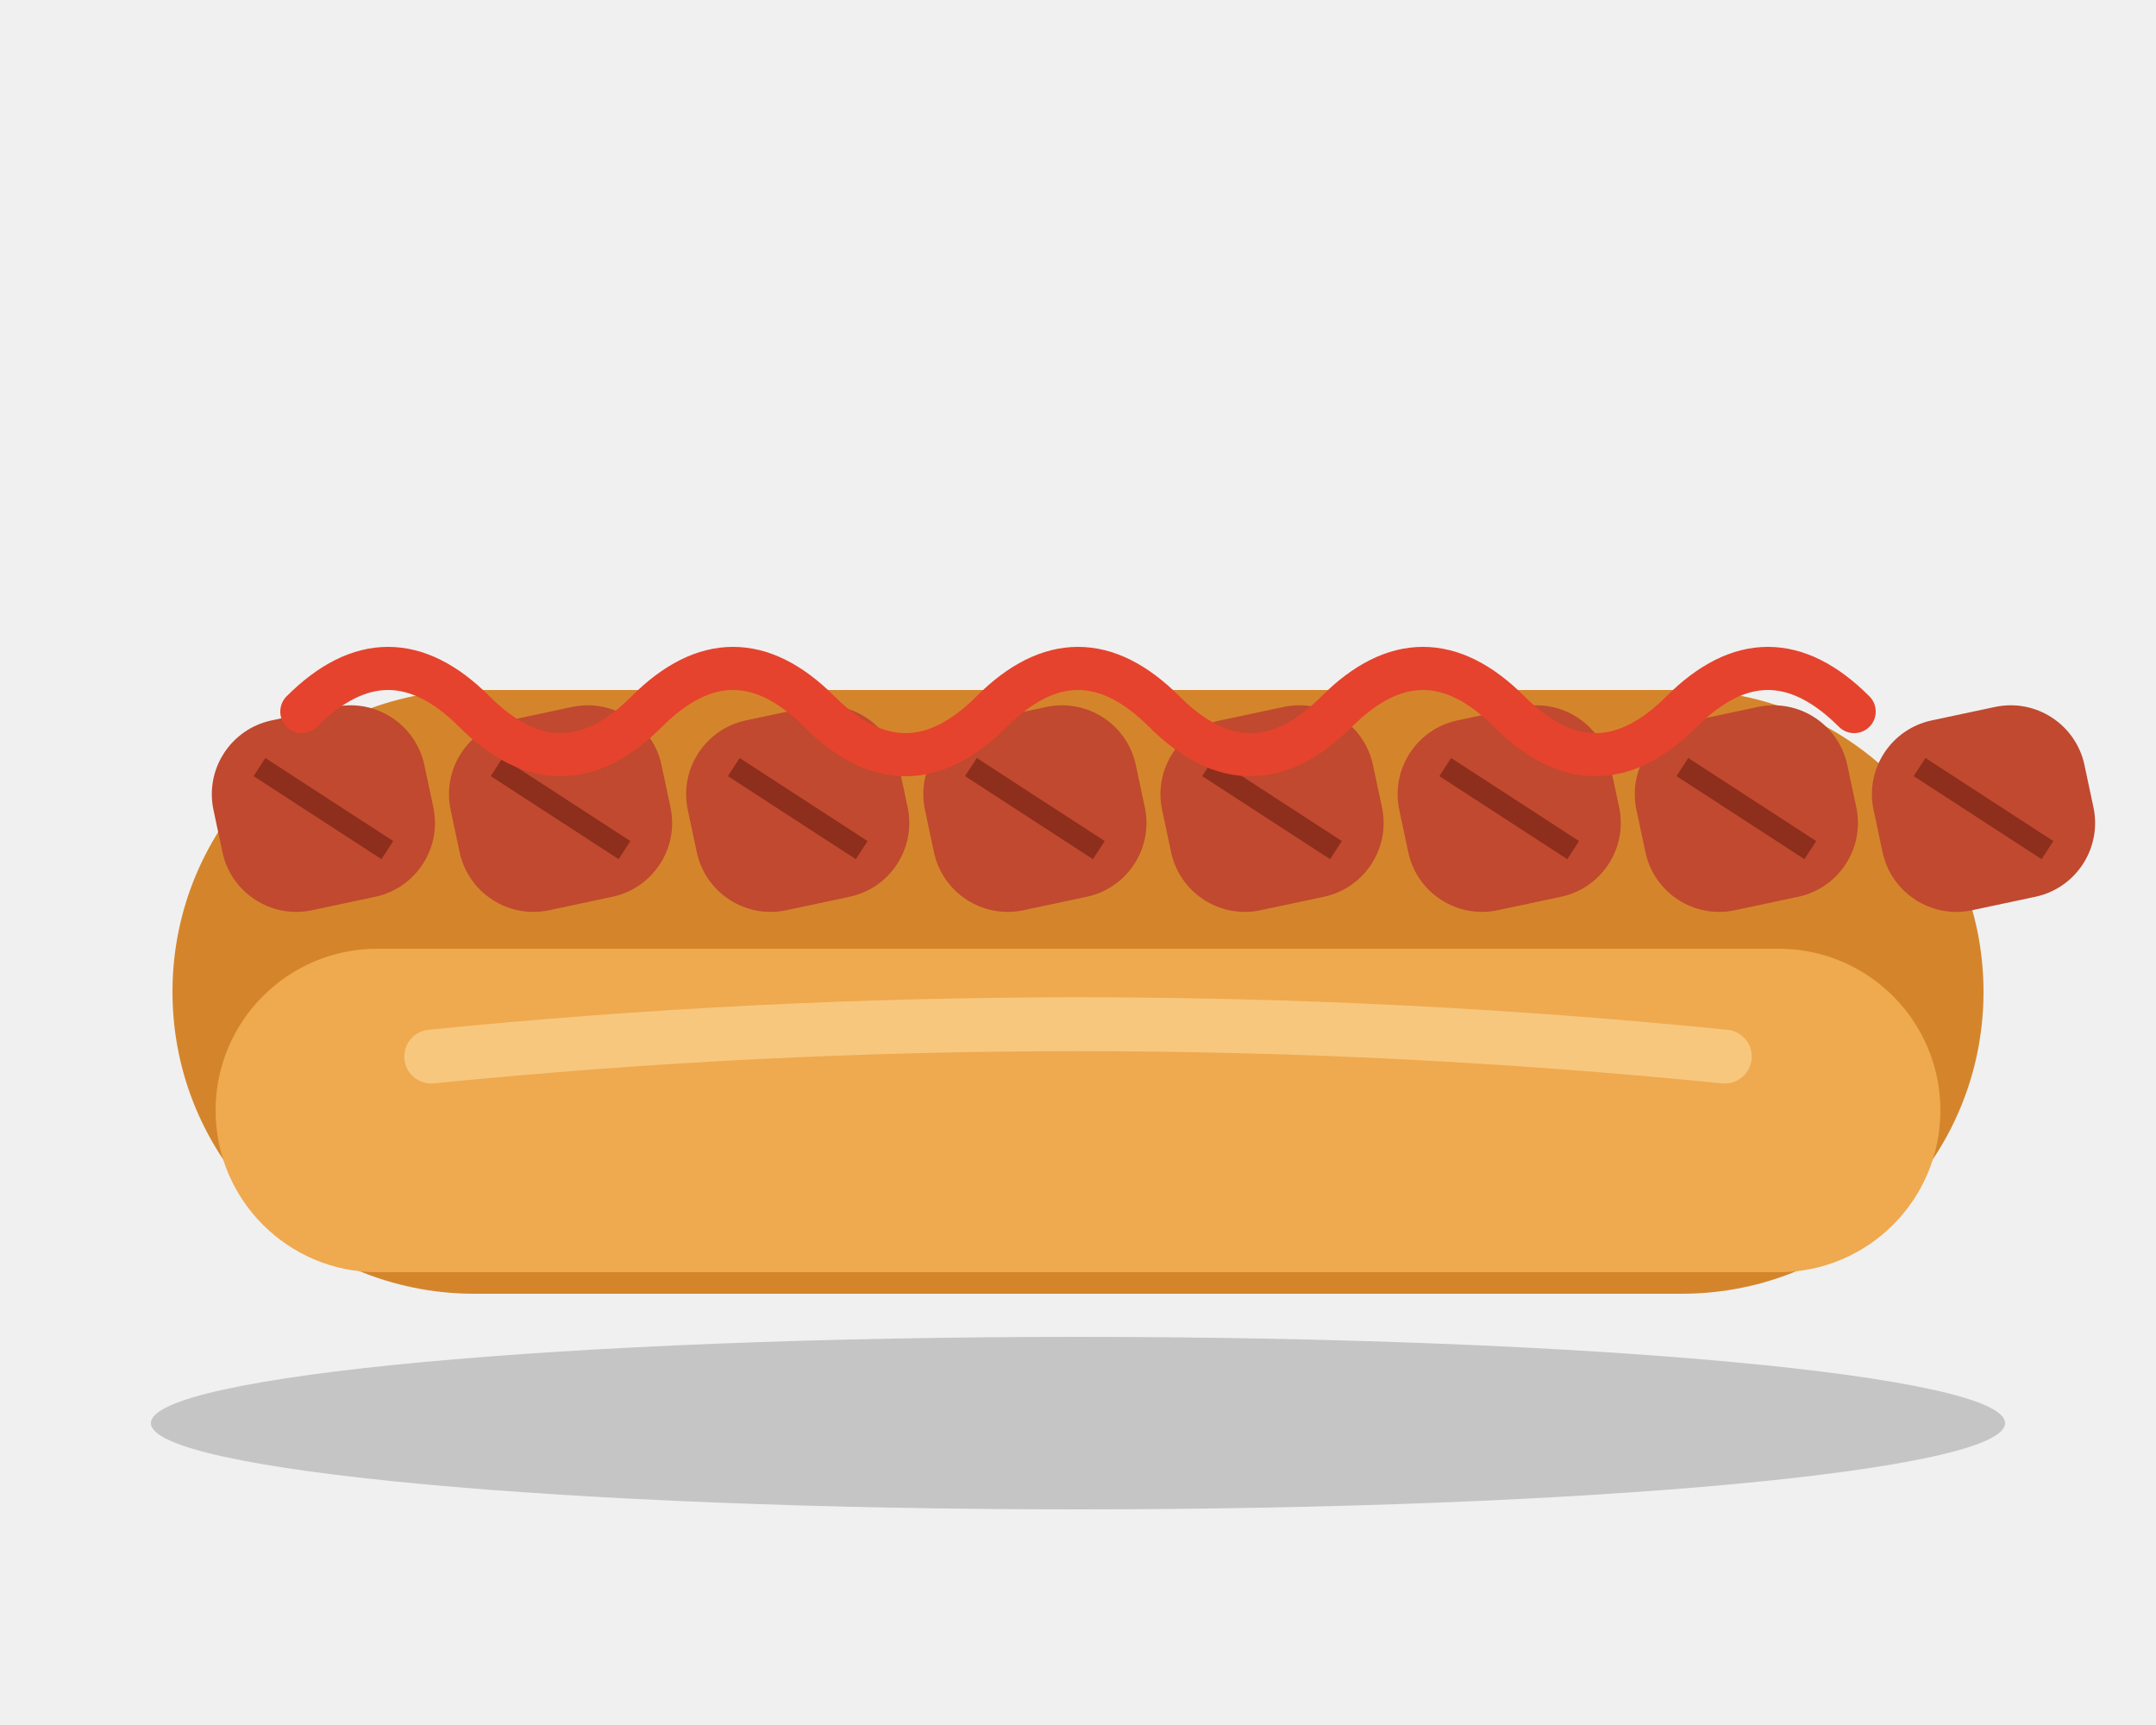
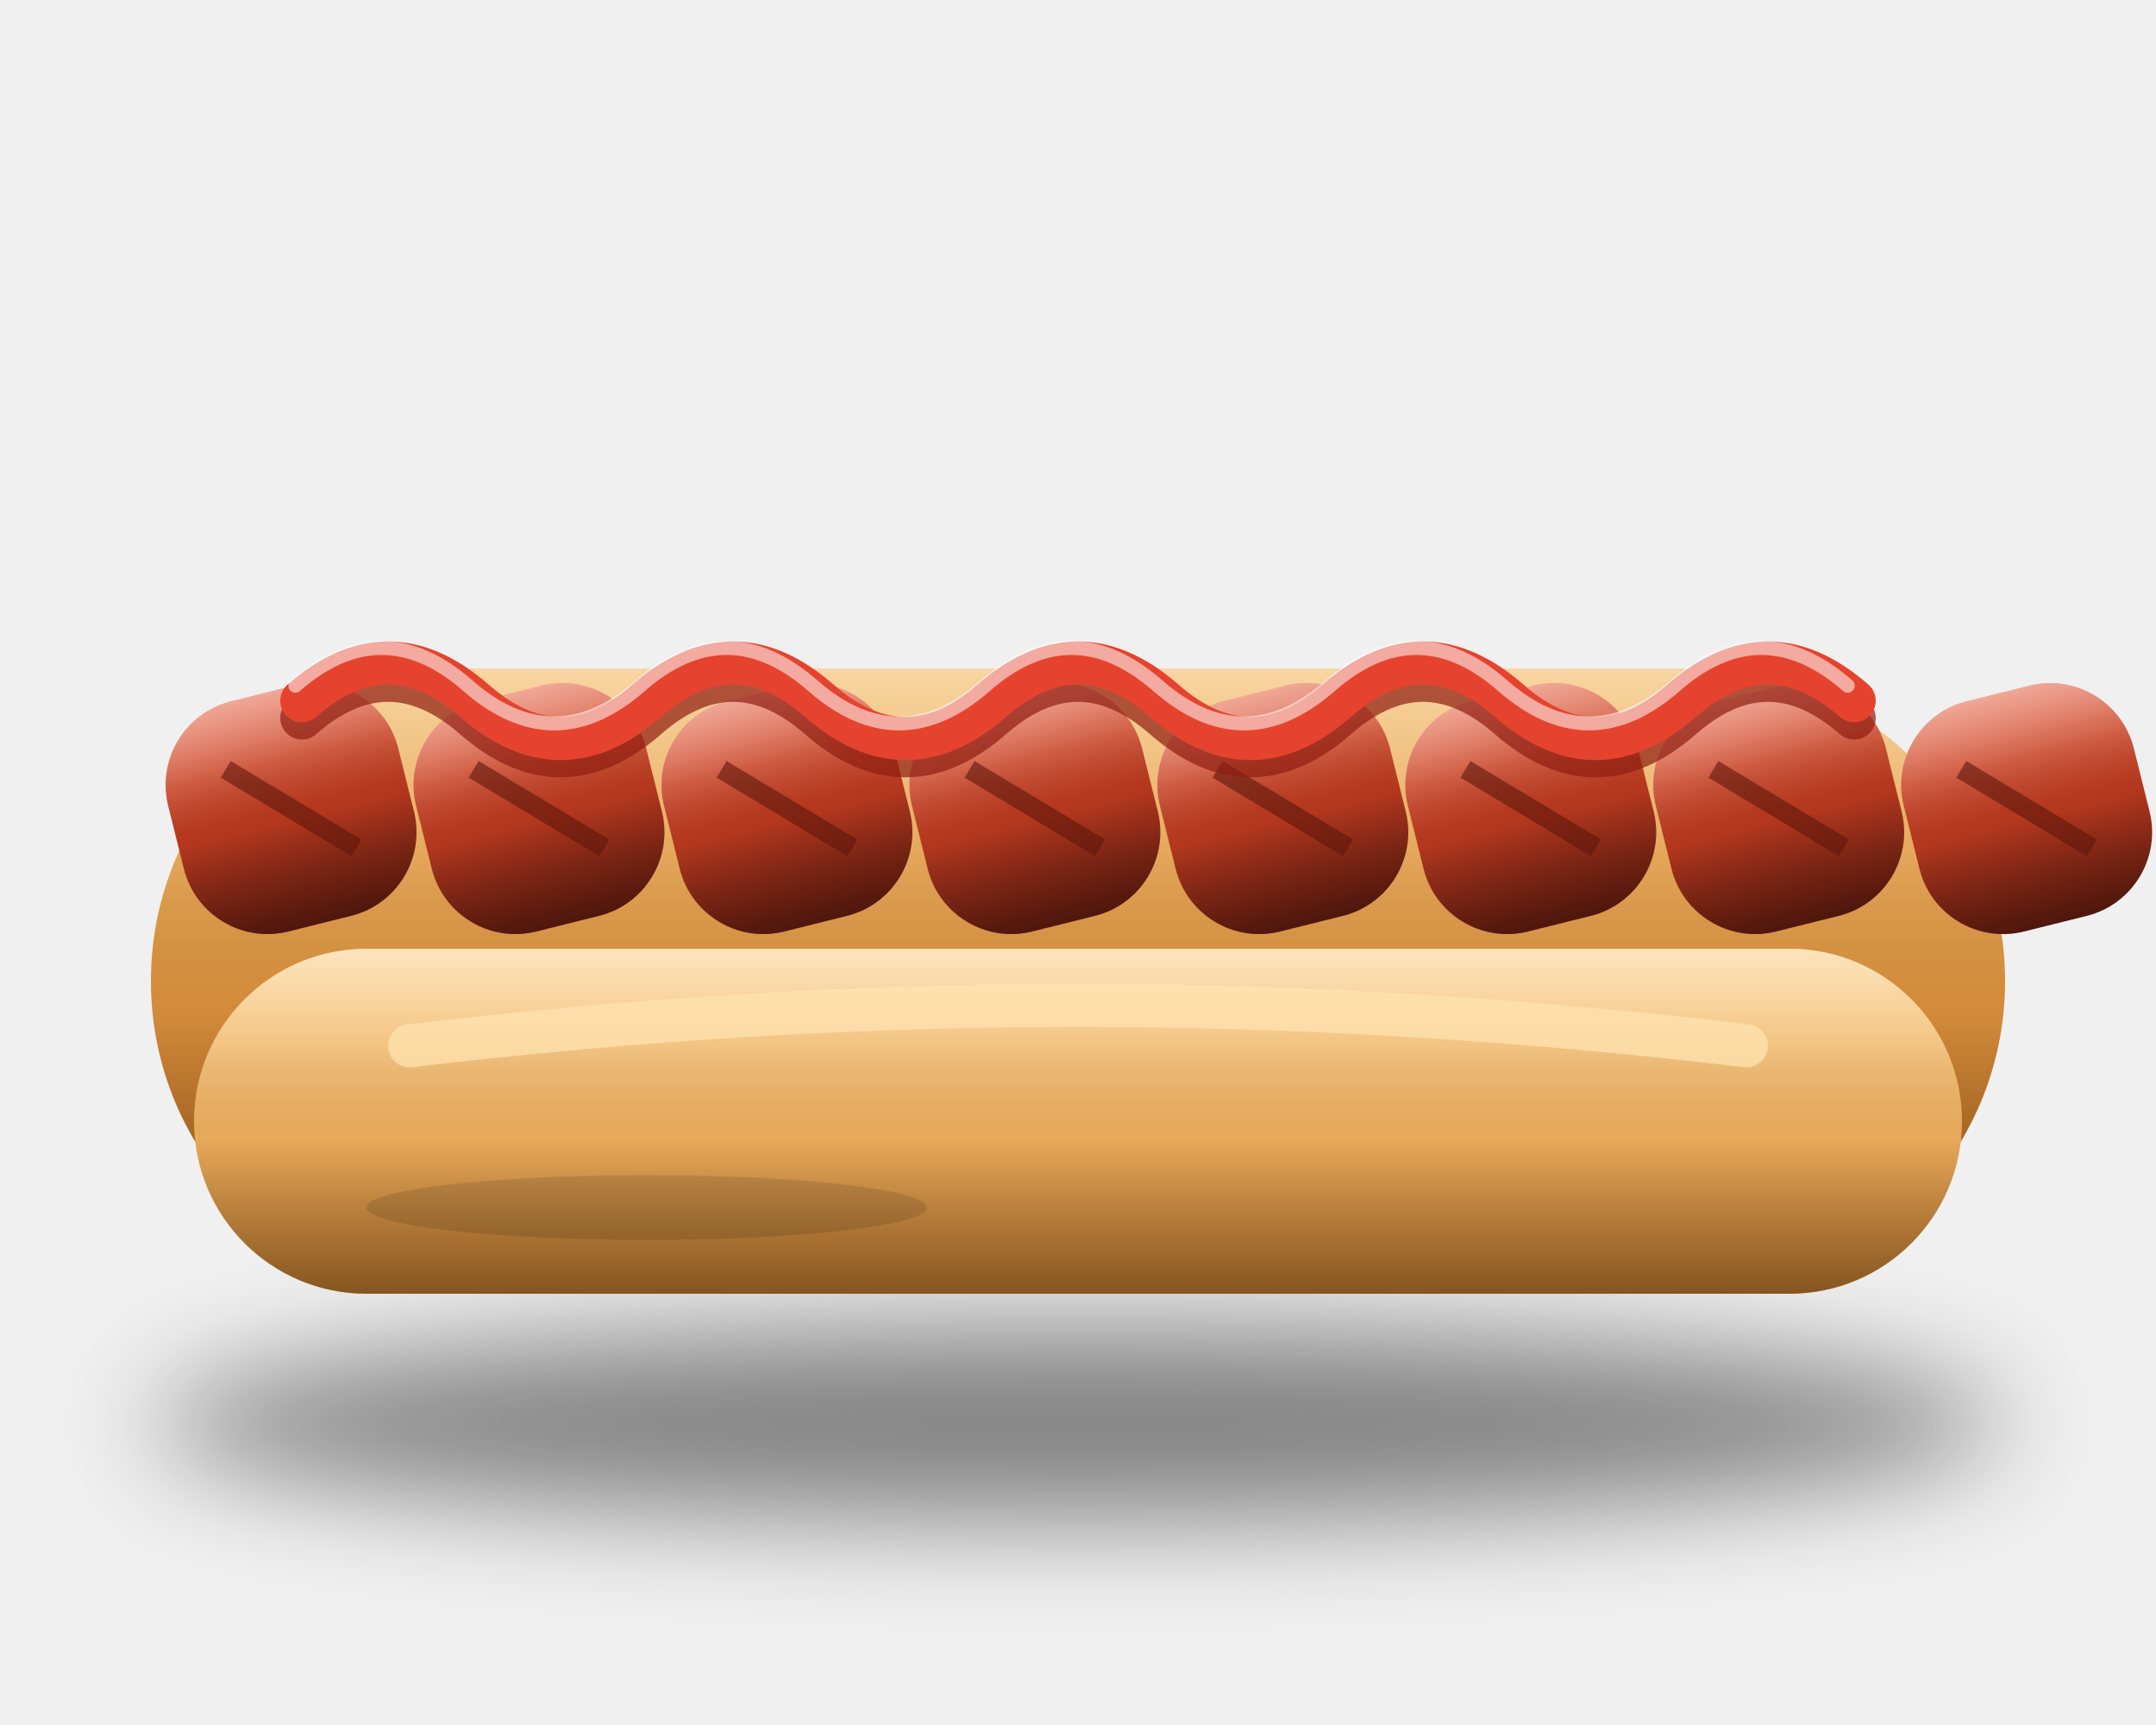
<svg xmlns="http://www.w3.org/2000/svg" viewBox="0 0 200 160">
-   <ellipse cx="100" cy="132" rx="86" ry="8" fill="#000" fill-opacity=".18" />
-   <rect x="16" y="64" width="168" height="56" rx="28" fill="#D4852B" />
-   <rect x="20" y="66" width="20" height="18" rx="7" fill="#C0492F" transform="rotate(-12 30 75)" />
-   <line x1="25" y1="70" x2="35" y2="80" stroke="#8E2E1C" stroke-width="2" transform="rotate(-12 30 75)" />
-   <rect x="42" y="66" width="20" height="18" rx="7" fill="#C0492F" transform="rotate(-12 52 75)" />
-   <line x1="47" y1="70" x2="57" y2="80" stroke="#8E2E1C" stroke-width="2" transform="rotate(-12 52 75)" />
-   <rect x="64" y="66" width="20" height="18" rx="7" fill="#C0492F" transform="rotate(-12 74 75)" />
-   <line x1="69" y1="70" x2="79" y2="80" stroke="#8E2E1C" stroke-width="2" transform="rotate(-12 74 75)" />
-   <rect x="86" y="66" width="20" height="18" rx="7" fill="#C0492F" transform="rotate(-12 96 75)" />
-   <line x1="91" y1="70" x2="101" y2="80" stroke="#8E2E1C" stroke-width="2" transform="rotate(-12 96 75)" />
-   <rect x="108" y="66" width="20" height="18" rx="7" fill="#C0492F" transform="rotate(-12 118 75)" />
-   <line x1="113" y1="70" x2="123" y2="80" stroke="#8E2E1C" stroke-width="2" transform="rotate(-12 118 75)" />
-   <rect x="130" y="66" width="20" height="18" rx="7" fill="#C0492F" transform="rotate(-12 140 75)" />
-   <line x1="135" y1="70" x2="145" y2="80" stroke="#8E2E1C" stroke-width="2" transform="rotate(-12 140 75)" />
-   <rect x="152" y="66" width="20" height="18" rx="7" fill="#C0492F" transform="rotate(-12 162 75)" />
-   <line x1="157" y1="70" x2="167" y2="80" stroke="#8E2E1C" stroke-width="2" transform="rotate(-12 162 75)" />
-   <rect x="174" y="66" width="20" height="18" rx="7" fill="#C0492F" transform="rotate(-12 184 75)" />
-   <line x1="179" y1="70" x2="189" y2="80" stroke="#8E2E1C" stroke-width="2" transform="rotate(-12 184 75)" />
-   <path d="M28 66 q8 -8 16 0 t16 0 t16 0 t16 0 t16 0 t16 0 t16 0 t16 0 t16 0" stroke="#E5432D" stroke-width="4" fill="none" stroke-linecap="round" />
-   <rect x="20" y="88" width="160" height="30" rx="15" fill="#EFA94F" />
-   <path d="M40 98 C80 94 120 94 160 98" stroke="#F7C77D" stroke-width="5" stroke-linecap="round" fill="none" />
+   <defs>
+     <filter id="blur" x="-30%" y="-80%" width="160%" height="260%">
+       <feGaussianBlur stdDeviation="5" />
+     </filter>
+     <filter id="soft" x="-20%" y="-20%" width="140%" height="140%">
+       <feGaussianBlur stdDeviation="1.1" />
+     </filter>
+     <linearGradient id="cylH" x1="0" y1="0" x2="0" y2="1">
+       <stop offset="0" stop-color="#fff" stop-opacity=".42" />
+       <stop offset=".28" stop-color="#fff" stop-opacity=".1" />
+       <stop offset=".55" stop-color="#000" stop-opacity="0" />
+       <stop offset="1" stop-color="#000" stop-opacity=".38" />
+     </linearGradient>
+     <linearGradient id="cylV" x1="0" y1="0" x2="1" y2="0">
+       <stop offset="0" stop-color="#000" stop-opacity=".32" />
+       <stop offset=".22" stop-color="#fff" stop-opacity=".28" />
+       <stop offset=".42" stop-color="#fff" stop-opacity="0" />
+       <stop offset="1" stop-color="#000" stop-opacity=".4" />
+     </linearGradient>
+     <radialGradient id="dome" cx=".32" cy=".28" r=".85">
+       <stop offset="0" stop-color="#fff" stop-opacity=".55" />
+       <stop offset=".35" stop-color="#fff" stop-opacity="0" />
+       <stop offset="1" stop-color="#000" stop-opacity=".35" />
+     </radialGradient>
+     <radialGradient id="ball" cx=".35" cy=".3" r=".75">
+       <stop offset="0" stop-color="#fff" stop-opacity=".6" />
+       <stop offset=".4" stop-color="#fff" stop-opacity="0" />
+       <stop offset="1" stop-color="#000" stop-opacity=".35" />
+     </radialGradient>
+     <linearGradient id="bun" x1="0" y1="0" x2="0" y2="1">
+       <stop offset="0" stop-color="#F4B860" />
+       <stop offset="1" stop-color="#B9661C" />
+     </linearGradient>
+     <linearGradient id="bunLight" x1="0" y1="0" x2="0" y2="1">
+       <stop offset="0" stop-color="#FBD08C" />
+       <stop offset="1" stop-color="#D88A33" />
+     </linearGradient>
+     <linearGradient id="sausage" x1="0" y1="0" x2="0" y2="1">
+       <stop offset="0" stop-color="#E5684A" />
+       <stop offset=".5" stop-color="#B8391F" />
+       <stop offset="1" stop-color="#7E2414" />
+     </linearGradient>
+     <linearGradient id="meat" x1="0" y1="0" x2="0" y2="1">
+       <stop offset="0" stop-color="#9A5230" />
+       <stop offset="1" stop-color="#4E2412" />
+     </linearGradient>
+     <linearGradient id="tortilla" x1="0" y1="0" x2="0" y2="1">
+       <stop offset="0" stop-color="#F6D696" />
+       <stop offset=".55" stop-color="#E2AE5E" />
+       <stop offset="1" stop-color="#B57A34" />
+     </linearGradient>
+     <linearGradient id="tandir" x1="0" y1="0" x2="0" y2="1">
+       <stop offset="0" stop-color="#EBB86A" />
+       <stop offset=".55" stop-color="#C98A3C" />
+       <stop offset="1" stop-color="#8E5420" />
+     </linearGradient>
+     <radialGradient id="hole" cx=".5" cy=".5" r=".55">
+       <stop offset="0" stop-color="#2E140A" />
+       <stop offset=".7" stop-color="#5E2C14" />
+       <stop offset="1" stop-color="#8A4A24" />
+     </radialGradient>
+     <linearGradient id="cheese" x1="0" y1="0" x2="0" y2="1">
+       <stop offset="0" stop-color="#FFD84D" />
+       <stop offset="1" stop-color="#F0A500" />
+     </linearGradient>
+     <linearGradient id="lettuce" x1="0" y1="0" x2="0" y2="1">
+       <stop offset="0" stop-color="#8ED15A" />
+       <stop offset="1" stop-color="#3E8E26" />
+     </linearGradient>
+     <linearGradient id="tomato" x1="0" y1="0" x2="0" y2="1">
+       <stop offset="0" stop-color="#FF6A4D" />
+       <stop offset="1" stop-color="#C4281A" />
+     </linearGradient>
+     <linearGradient id="red" x1="0" y1="0" x2="1" y2="0">
+       <stop offset="0" stop-color="#A3140F" />
+       <stop offset=".3" stop-color="#F0392C" />
+       <stop offset=".5" stop-color="#D7261E" />
+       <stop offset="1" stop-color="#8E120C" />
+     </linearGradient>
+     <linearGradient id="fry" x1="0" y1="0" x2="1" y2="0">
+       <stop offset="0" stop-color="#E9A100" />
+       <stop offset=".4" stop-color="#FFE07A" />
+       <stop offset="1" stop-color="#E39A00" />
+     </linearGradient>
+     <radialGradient id="crispy" cx=".35" cy=".3" r=".8">
+       <stop offset="0" stop-color="#F2A452" />
+       <stop offset=".6" stop-color="#C46A26" />
+       <stop offset="1" stop-color="#8A4214" />
+     </radialGradient>
+   </defs>
+   <ellipse cx="100" cy="132" rx="86" ry="9" fill="#000" opacity="0.45" filter="url(#blur)" />
+   <rect x="14" y="62" width="172" height="58" rx="29" fill="url(#bun)" />
+   <rect x="14" y="62" width="172" height="58" rx="29" fill="url(#cylH)" />
+   <g transform="rotate(-14 27 75)">
+     <rect x="16" y="64" width="22" height="22" rx="8" fill="url(#sausage)" />
+     <rect x="16" y="64" width="22" height="22" rx="8" fill="url(#cylH)" />
+     <path d="M22 70 l10 10" stroke="#5E160A" stroke-width="1.8" opacity=".6" />
+   </g>
+   <g transform="rotate(-14 50 75)">
+     <rect x="39" y="64" width="22" height="22" rx="8" fill="url(#sausage)" />
+     <rect x="39" y="64" width="22" height="22" rx="8" fill="url(#cylH)" />
+     <path d="M45 70 l10 10" stroke="#5E160A" stroke-width="1.8" opacity=".6" />
+   </g>
+   <g transform="rotate(-14 73 75)">
+     <rect x="62" y="64" width="22" height="22" rx="8" fill="url(#sausage)" />
+     <rect x="62" y="64" width="22" height="22" rx="8" fill="url(#cylH)" />
+     <path d="M68 70 l10 10" stroke="#5E160A" stroke-width="1.8" opacity=".6" />
+   </g>
+   <g transform="rotate(-14 96 75)">
+     <rect x="85" y="64" width="22" height="22" rx="8" fill="url(#sausage)" />
+     <rect x="85" y="64" width="22" height="22" rx="8" fill="url(#cylH)" />
+     <path d="M91 70 l10 10" stroke="#5E160A" stroke-width="1.8" opacity=".6" />
+   </g>
+   <g transform="rotate(-14 119 75)">
+     <rect x="108" y="64" width="22" height="22" rx="8" fill="url(#sausage)" />
+     <rect x="108" y="64" width="22" height="22" rx="8" fill="url(#cylH)" />
+     <path d="M114 70 l10 10" stroke="#5E160A" stroke-width="1.8" opacity=".6" />
+   </g>
+   <g transform="rotate(-14 142 75)">
+     <rect x="131" y="64" width="22" height="22" rx="8" fill="url(#sausage)" />
+     <rect x="131" y="64" width="22" height="22" rx="8" fill="url(#cylH)" />
+     <path d="M137 70 l10 10" stroke="#5E160A" stroke-width="1.8" opacity=".6" />
+   </g>
+   <g transform="rotate(-14 165 75)">
+     <rect x="154" y="64" width="22" height="22" rx="8" fill="url(#sausage)" />
+     <rect x="154" y="64" width="22" height="22" rx="8" fill="url(#cylH)" />
+     <path d="M160 70 l10 10" stroke="#5E160A" stroke-width="1.8" opacity=".6" />
+   </g>
+   <g transform="rotate(-14 188 75)">
+     <rect x="177" y="64" width="22" height="22" rx="8" fill="url(#sausage)" />
+     <rect x="177" y="64" width="22" height="22" rx="8" fill="url(#cylH)" />
+     <path d="M183 70 l10 10" stroke="#5E160A" stroke-width="1.8" opacity=".6" />
+   </g>
+   <path d="M28 65 q8 -7 16 0 t16 0 t16 0 t16 0 t16 0 t16 0 t16 0 t16 0 t16 0" stroke="#8E1D10" stroke-width="4" fill="none" stroke-linecap="round" stroke-linejoin="round" transform="translate(0 1.6)" opacity=".7" />
+   <path d="M28 65 q8 -7 16 0 t16 0 t16 0 t16 0 t16 0 t16 0 t16 0 t16 0 t16 0" stroke="#E5432D" stroke-width="4" fill="none" stroke-linecap="round" stroke-linejoin="round" />
+   <path d="M28 65 q8 -7 16 0 t16 0 t16 0 t16 0 t16 0 t16 0 t16 0 t16 0 t16 0" stroke="#fff" stroke-width="1.3" fill="none" stroke-linecap="round" opacity=".55" transform="translate(-.6 -1.4)" />
+   <rect x="18" y="88" width="164" height="32" rx="16" fill="url(#bunLight)" />
+   <rect x="18" y="88" width="164" height="32" rx="16" fill="url(#cylH)" />
+   <path d="M38 97 C80 92 120 92 162 97" stroke="#FFE3B0" stroke-width="4" stroke-linecap="round" fill="none" opacity=".75" />
+   <ellipse cx="60" cy="112" rx="26" ry="3" fill="#000" opacity=".12" />
</svg>
